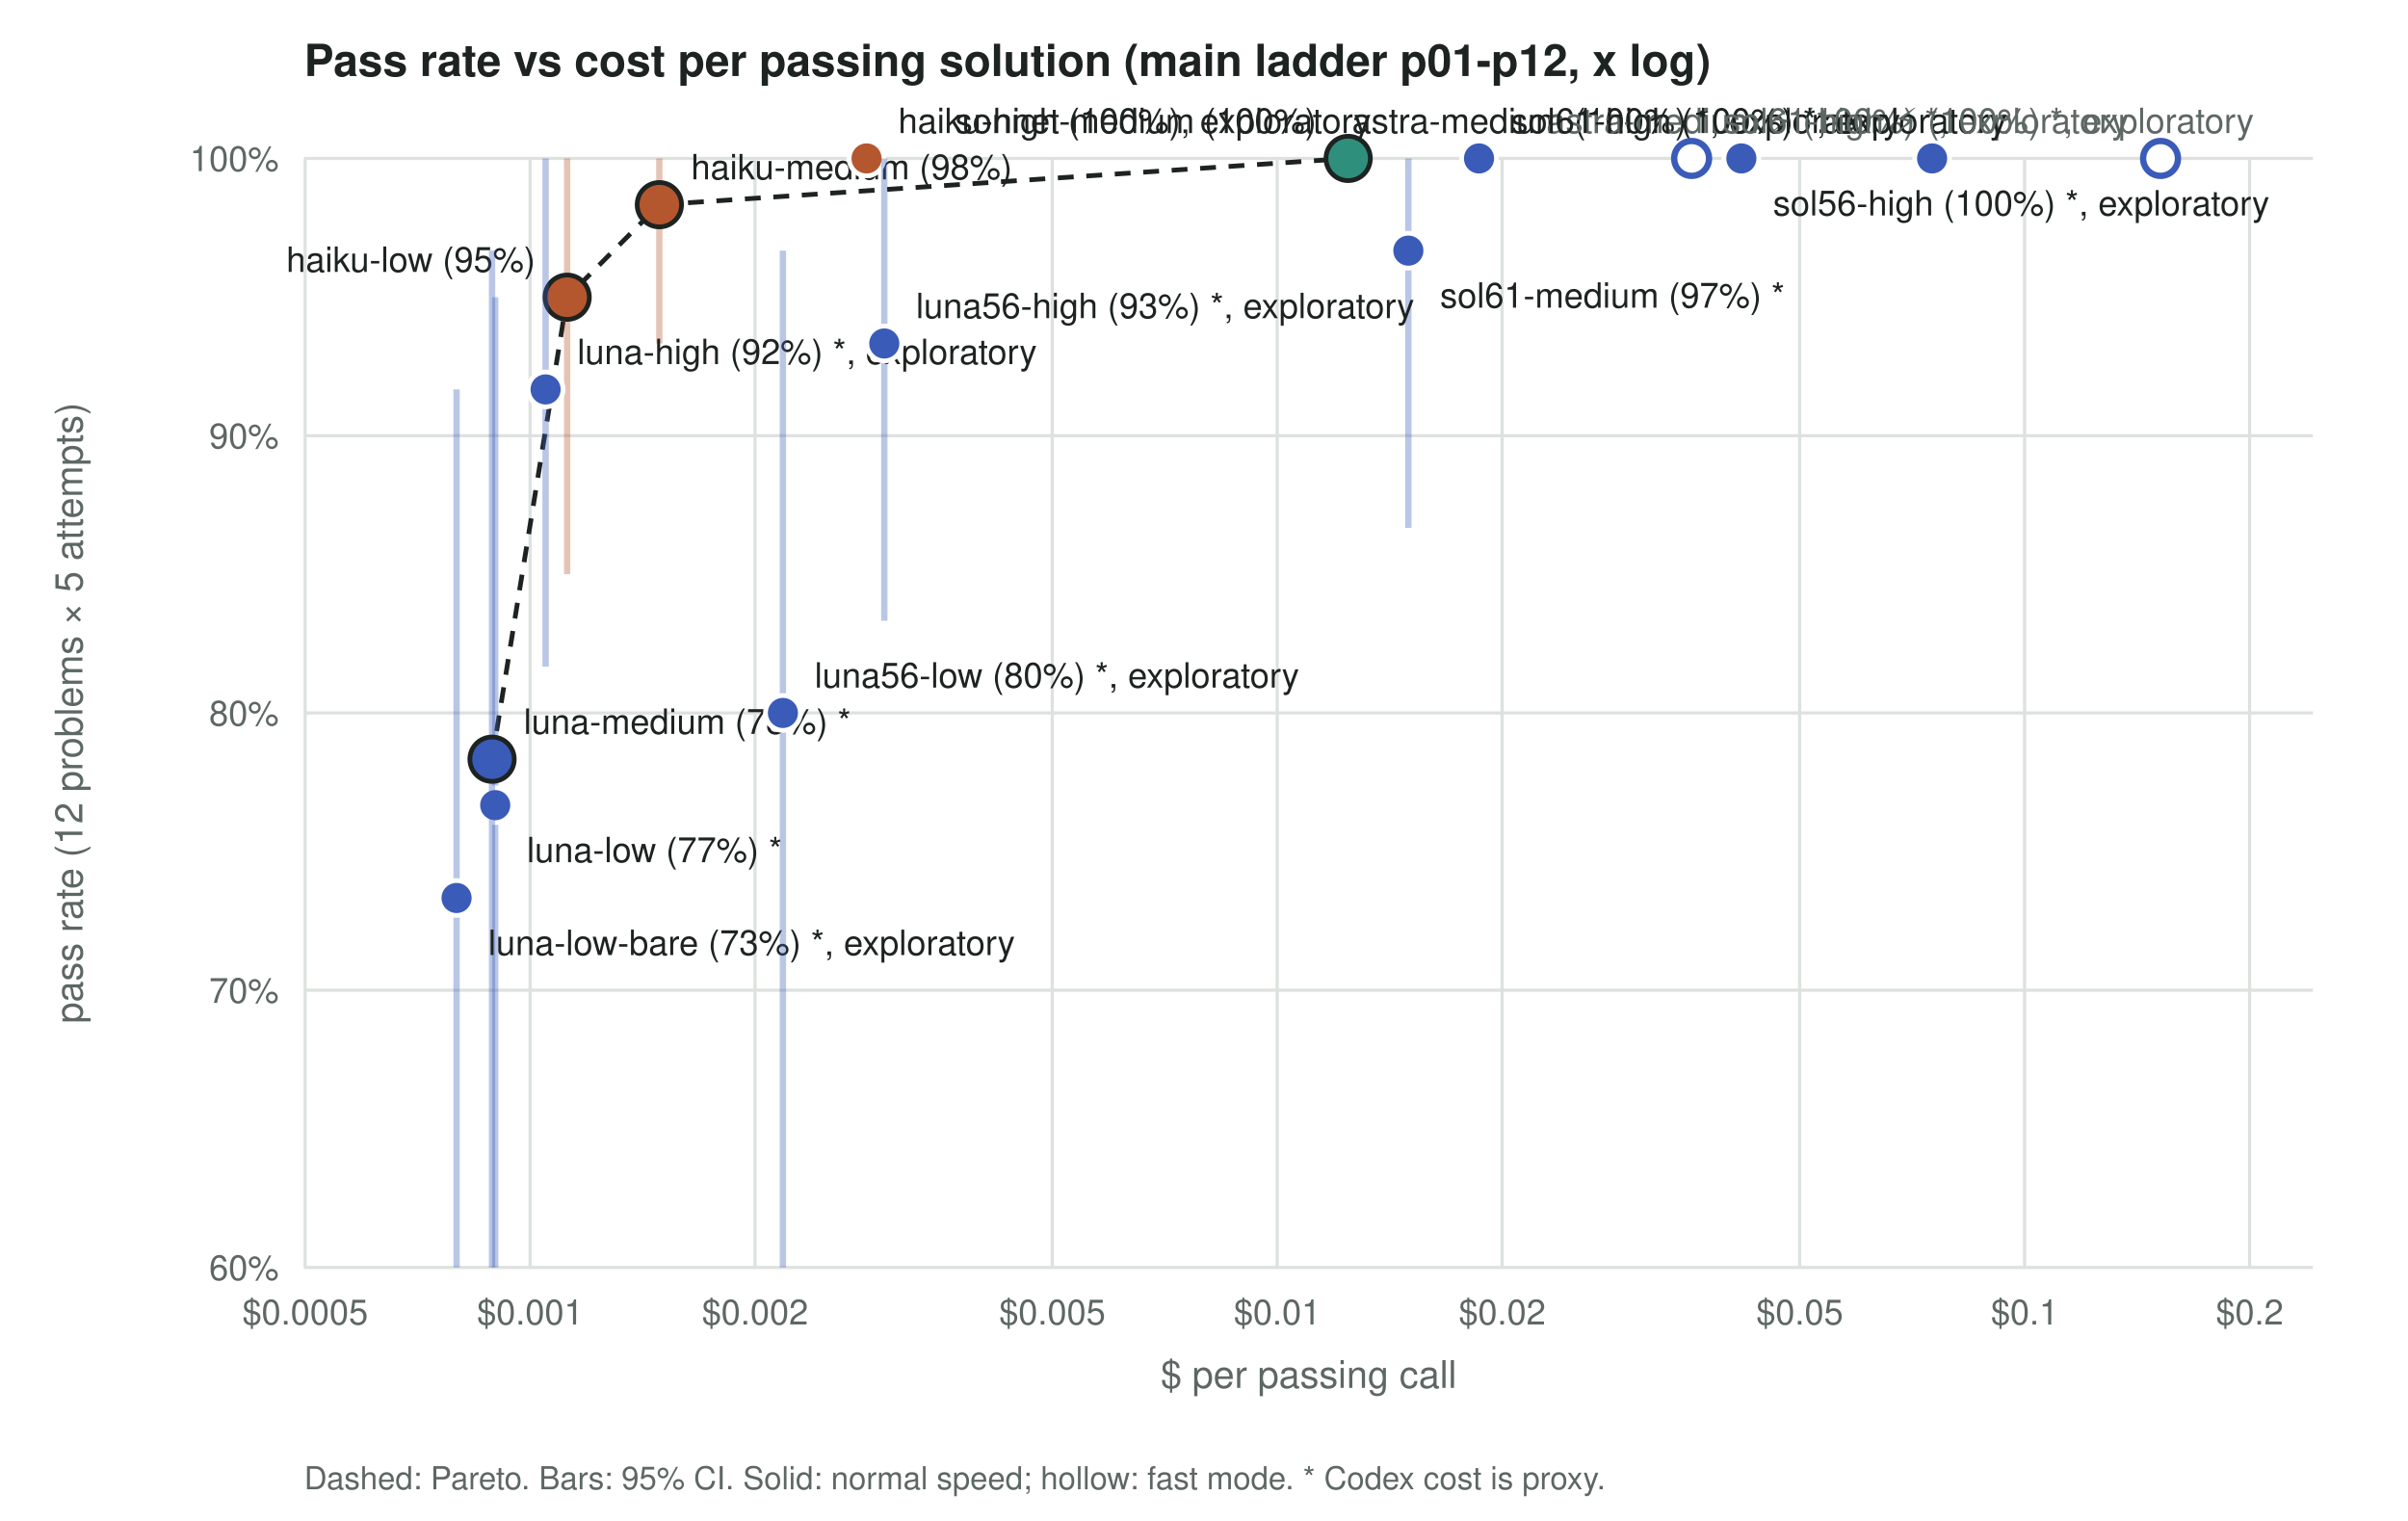
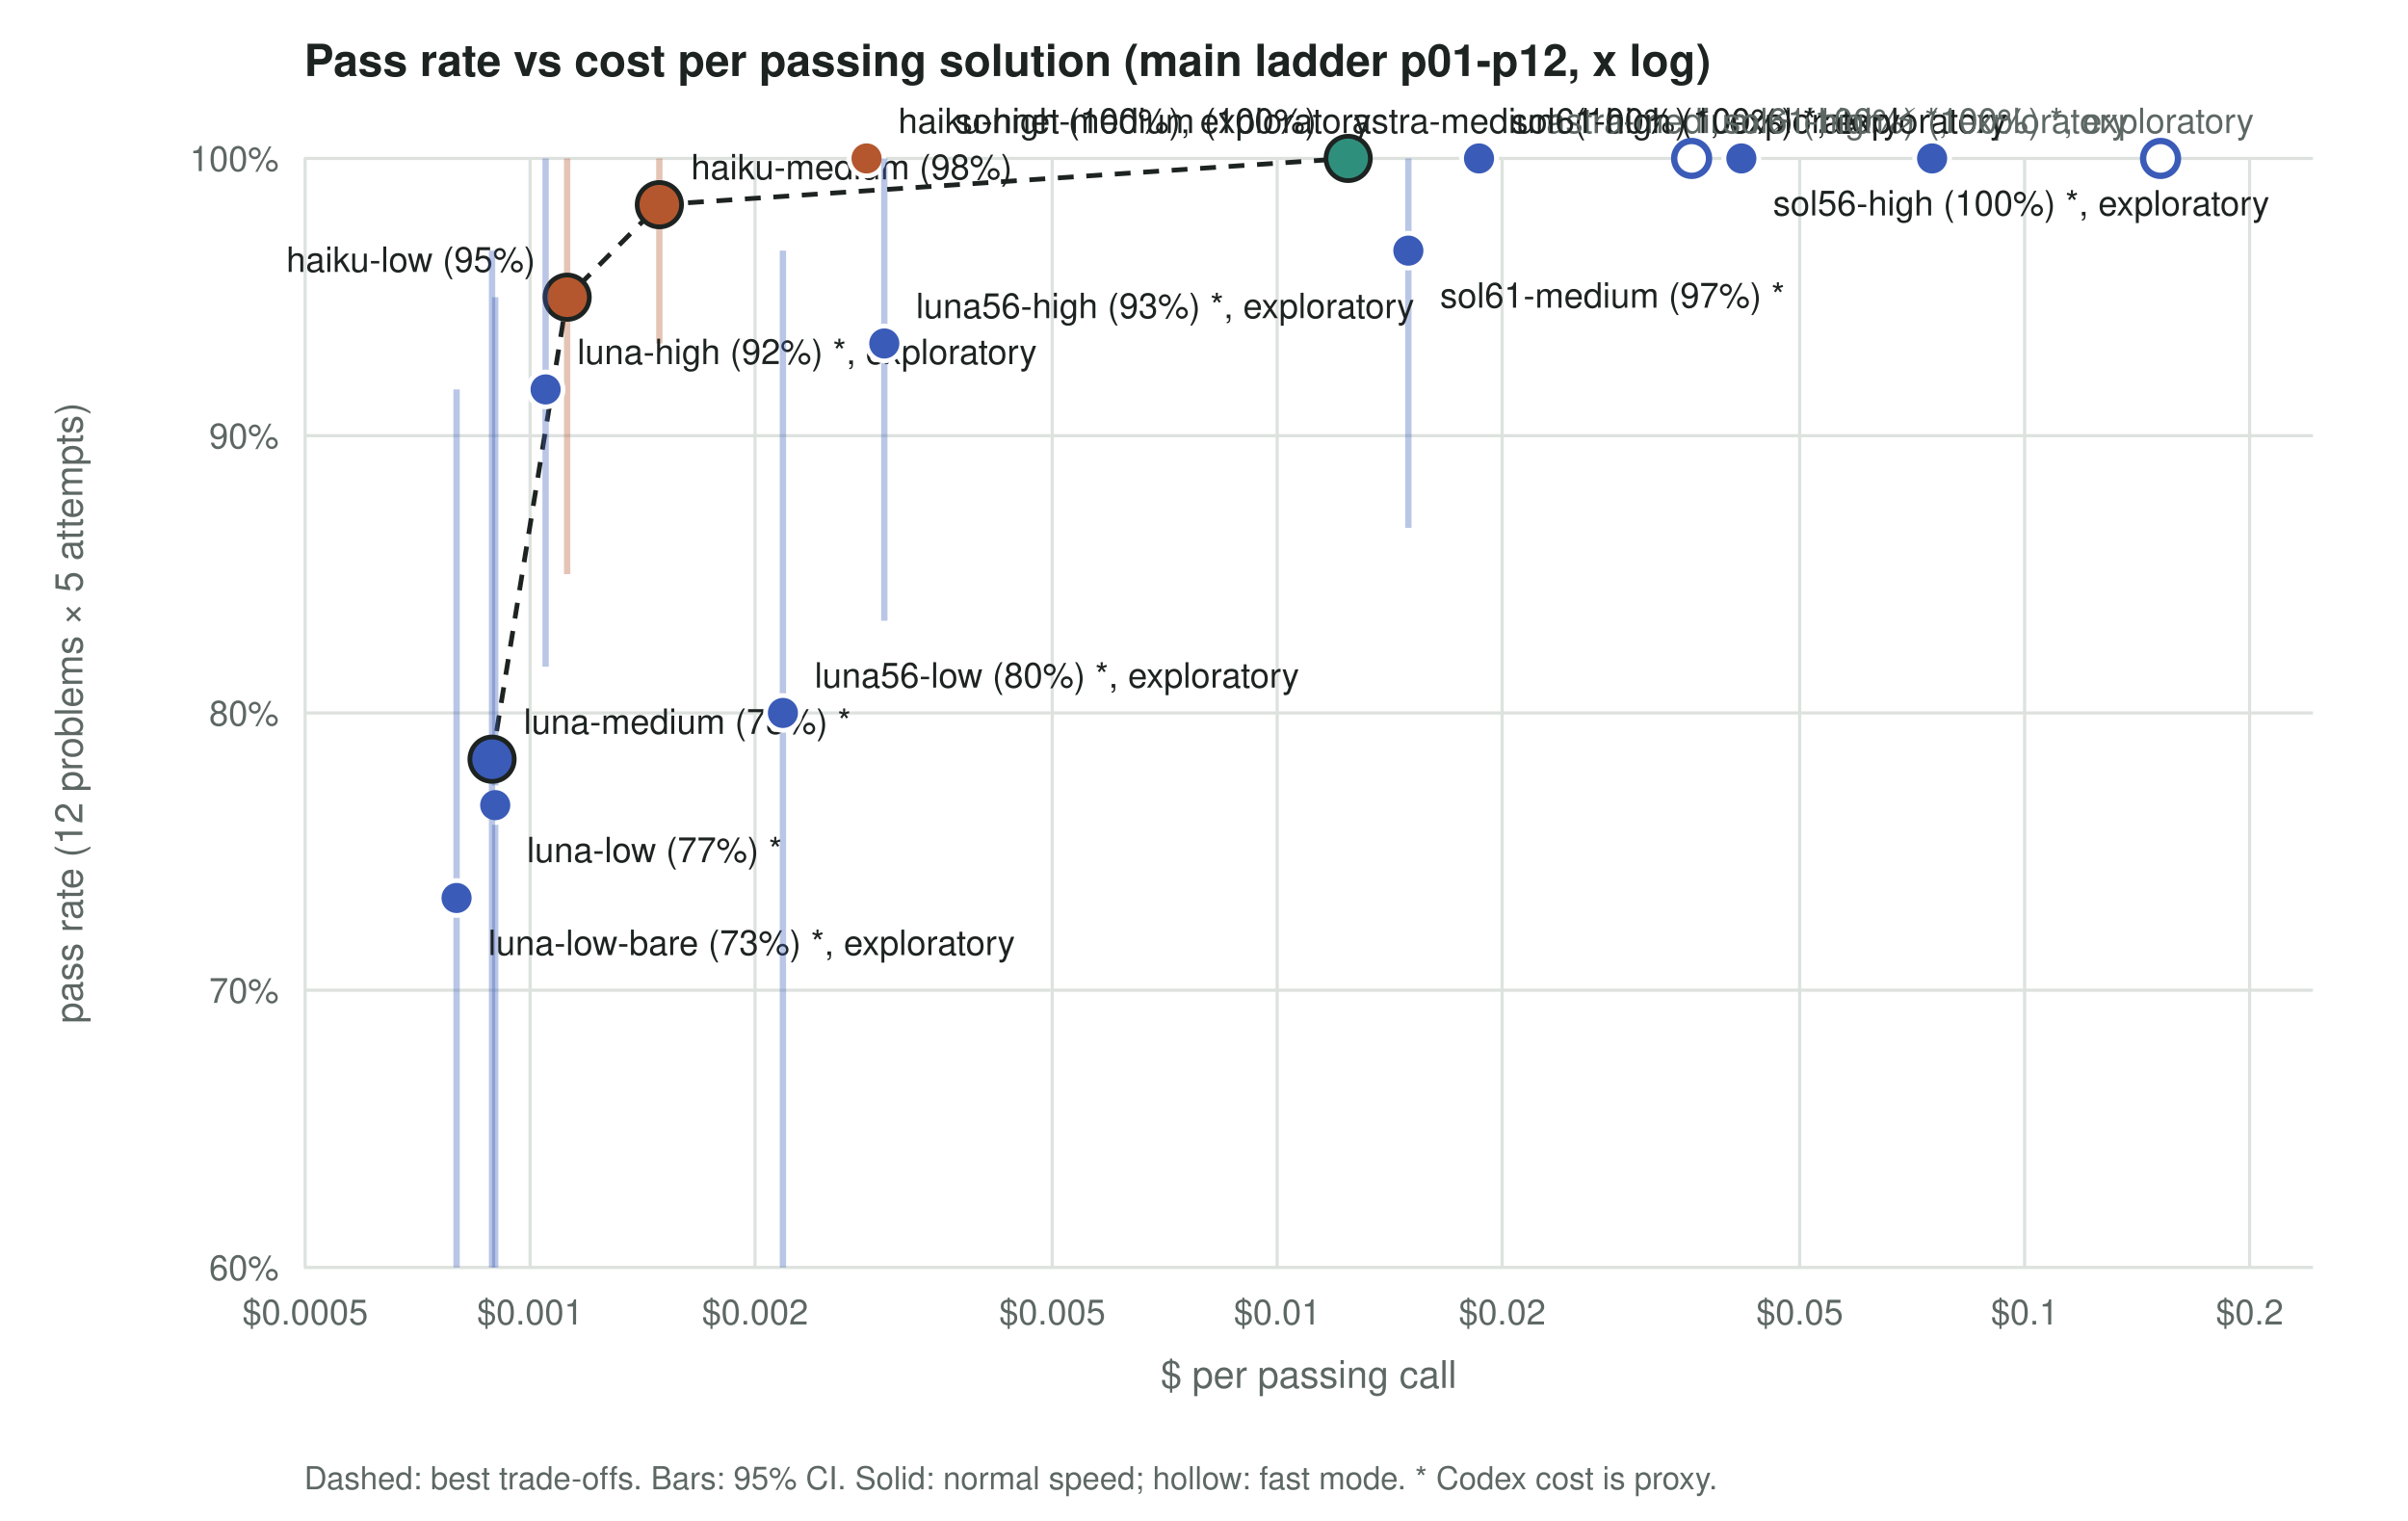
<svg xmlns="http://www.w3.org/2000/svg" viewBox="0 0 760 480" width="760" height="480" font-family="Hanken Grotesk, -apple-system, Segoe UI, Helvetica, Arial, sans-serif" font-size="12">
  <rect width="760" height="480" fill="var(--panel,#ffffff)" />
  <text x="96.0" y="24.0" font-size="14" text-anchor="start" style="fill:var(--fg,#1d2321)" font-weight="600">Pass rate vs cost per passing solution (main ladder p01-p12, x log)</text>
  <line x1="96" x2="730" y1="400.0" y2="400.0" stroke="var(--line,#dde2de)" />
  <text x="88.0" y="404.0" font-size="11" text-anchor="end" style="fill:var(--muted,#5d6763)" font-weight="normal">60%</text>
  <line x1="96" x2="730" y1="312.5" y2="312.5" stroke="var(--line,#dde2de)" />
  <text x="88.0" y="316.5" font-size="11" text-anchor="end" style="fill:var(--muted,#5d6763)" font-weight="normal">70%</text>
  <line x1="96" x2="730" y1="225.0" y2="225.0" stroke="var(--line,#dde2de)" />
  <text x="88.0" y="229.0" font-size="11" text-anchor="end" style="fill:var(--muted,#5d6763)" font-weight="normal">80%</text>
  <line x1="96" x2="730" y1="137.5" y2="137.5" stroke="var(--line,#dde2de)" />
  <text x="88.0" y="141.5" font-size="11" text-anchor="end" style="fill:var(--muted,#5d6763)" font-weight="normal">90%</text>
  <line x1="96" x2="730" y1="50.0" y2="50.0" stroke="var(--line,#dde2de)" />
  <text x="88.0" y="54.0" font-size="11" text-anchor="end" style="fill:var(--muted,#5d6763)" font-weight="normal">100%</text>
  <line x1="96.3" x2="96.3" y1="50" y2="400" stroke="var(--line,#dde2de)" />
  <text x="96.3" y="418.0" font-size="11" text-anchor="middle" style="fill:var(--muted,#5d6763)" font-weight="normal">$0.0005</text>
  <line x1="167.3" x2="167.3" y1="50" y2="400" stroke="var(--line,#dde2de)" />
  <text x="167.3" y="418.0" font-size="11" text-anchor="middle" style="fill:var(--muted,#5d6763)" font-weight="normal">$0.001</text>
  <line x1="238.3" x2="238.3" y1="50" y2="400" stroke="var(--line,#dde2de)" />
  <text x="238.3" y="418.0" font-size="11" text-anchor="middle" style="fill:var(--muted,#5d6763)" font-weight="normal">$0.002</text>
  <line x1="332.1" x2="332.1" y1="50" y2="400" stroke="var(--line,#dde2de)" />
  <text x="332.1" y="418.0" font-size="11" text-anchor="middle" style="fill:var(--muted,#5d6763)" font-weight="normal">$0.005</text>
  <line x1="403.1" x2="403.1" y1="50" y2="400" stroke="var(--line,#dde2de)" />
  <text x="403.1" y="418.0" font-size="11" text-anchor="middle" style="fill:var(--muted,#5d6763)" font-weight="normal">$0.01</text>
  <line x1="474.1" x2="474.1" y1="50" y2="400" stroke="var(--line,#dde2de)" />
  <text x="474.1" y="418.0" font-size="11" text-anchor="middle" style="fill:var(--muted,#5d6763)" font-weight="normal">$0.02</text>
  <line x1="568.0" x2="568.0" y1="50" y2="400" stroke="var(--line,#dde2de)" />
  <text x="568.0" y="418.0" font-size="11" text-anchor="middle" style="fill:var(--muted,#5d6763)" font-weight="normal">$0.05</text>
  <line x1="639.0" x2="639.0" y1="50" y2="400" stroke="var(--line,#dde2de)" />
  <text x="639.0" y="418.0" font-size="11" text-anchor="middle" style="fill:var(--muted,#5d6763)" font-weight="normal">$0.1</text>
  <line x1="710.0" x2="710.0" y1="50" y2="400" stroke="var(--line,#dde2de)" />
  <text x="710.0" y="418.0" font-size="11" text-anchor="middle" style="fill:var(--muted,#5d6763)" font-weight="normal">$0.2</text>
  <text x="413.0" y="438.0" font-size="12" text-anchor="middle" style="fill:var(--muted,#5d6763)" font-weight="normal">$ per passing call</text>
  <text x="26.0" y="225.0" font-size="12" text-anchor="middle" style="fill:var(--muted,#5d6763)" font-weight="normal" transform="rotate(-90 26 225.0)">pass rate (12 problems × 5 attempts)</text>
  <polyline points="155.3,239.6 179.0,93.8 208.1,64.6 425.5,50.0" fill="none" stroke="var(--fg,#1d2321)" stroke-width="1.5" stroke-dasharray="5 4" />
  <line x1="179.0" x2="179.0" y1="181.2" y2="50.0" stroke="var(--claude,#b4572e)" stroke-width="2" opacity="0.35" />
  <circle cx="179.0" cy="93.8" r="7" fill="var(--claude,#b4572e)" stroke="var(--fg,#1d2321)" stroke-width="1.5" />
  <text x="169.0" y="85.8" font-size="11" text-anchor="end" style="fill:var(--fg,#1d2321)" font-weight="normal">haiku-low (95%)</text>
  <line x1="208.1" x2="208.1" y1="108.4" y2="50.0" stroke="var(--claude,#b4572e)" stroke-width="2" opacity="0.35" />
  <circle cx="208.1" cy="64.6" r="7" fill="var(--claude,#b4572e)" stroke="var(--fg,#1d2321)" stroke-width="1.5" />
  <text x="218.1" y="56.6" font-size="11" text-anchor="start" style="fill:var(--fg,#1d2321)" font-weight="normal">haiku-medium (98%)</text>
  <line x1="425.5" x2="425.5" y1="50.0" y2="50.0" stroke="var(--sonnet,#2f8f7d)" stroke-width="2" opacity="0.35" />
  <circle cx="425.5" cy="50.0" r="7" fill="var(--sonnet,#2f8f7d)" stroke="var(--fg,#1d2321)" stroke-width="1.5" />
  <text x="415.5" y="42.0" font-size="11" text-anchor="end" style="fill:var(--fg,#1d2321)" font-weight="normal">sonnet-medium (100%)</text>
  <line x1="156.3" x2="156.3" y1="400.0" y2="93.8" stroke="var(--codex,#3a5bb8)" stroke-width="2" opacity="0.35" />
  <circle cx="156.3" cy="254.1" r="5.5" fill="var(--codex,#3a5bb8)" stroke="var(--panel,#ffffff)" stroke-width="1.5" />
  <text x="166.3" y="272.1" font-size="11" text-anchor="start" style="fill:var(--fg,#1d2321)" font-weight="normal">luna-low (77%) *</text>
  <line x1="155.3" x2="155.3" y1="400.0" y2="79.1" stroke="var(--codex,#3a5bb8)" stroke-width="2" opacity="0.35" />
  <circle cx="155.3" cy="239.6" r="7" fill="var(--codex,#3a5bb8)" stroke="var(--fg,#1d2321)" stroke-width="1.5" />
  <text x="165.3" y="231.6" font-size="11" text-anchor="start" style="fill:var(--fg,#1d2321)" font-weight="normal">luna-medium (78%) *</text>
  <line x1="444.5" x2="444.5" y1="166.6" y2="50.0" stroke="var(--codex,#3a5bb8)" stroke-width="2" opacity="0.35" />
  <circle cx="444.5" cy="79.1" r="5.5" fill="var(--codex,#3a5bb8)" stroke="var(--panel,#ffffff)" stroke-width="1.5" />
  <text x="454.5" y="97.1" font-size="11" text-anchor="start" style="fill:var(--fg,#1d2321)" font-weight="normal">sol61-medium (97%) *</text>
  <line x1="609.8" x2="609.8" y1="50.0" y2="50.0" stroke="var(--codex,#3a5bb8)" stroke-width="2" opacity="0.35" />
  <circle cx="609.8" cy="50.0" r="5.5" fill="var(--codex,#3a5bb8)" stroke="var(--panel,#ffffff)" stroke-width="1.5" />
  <text x="599.8" y="42.0" font-size="11" text-anchor="end" style="fill:var(--fg,#1d2321)" font-weight="normal">astra-medium (100%) *, exploratory</text>
  <line x1="681.9" x2="681.9" y1="50.0" y2="50.0" stroke="var(--codex,#3a5bb8)" stroke-width="2" opacity="0.35" />
  <circle cx="681.9" cy="50.0" r="5.5" fill="var(--panel,#ffffff)" stroke="var(--codex,#3a5bb8)" stroke-width="2" />
  <text x="671.9" y="42.0" font-size="11" text-anchor="end" style="fill:var(--muted,#5d6763)" font-weight="normal">astra-medium ⚡ (100%) *, exploratory</text>
  <line x1="273.5" x2="273.5" y1="50.0" y2="50.0" stroke="var(--claude,#b4572e)" stroke-width="2" opacity="0.35" />
  <circle cx="273.5" cy="50.0" r="5.5" fill="var(--claude,#b4572e)" stroke="var(--panel,#ffffff)" stroke-width="1.5" />
  <text x="283.5" y="42.0" font-size="11" text-anchor="start" style="fill:var(--fg,#1d2321)" font-weight="normal">haiku-high (100%), exploratory</text>
  <line x1="172.2" x2="172.2" y1="210.4" y2="50.0" stroke="var(--codex,#3a5bb8)" stroke-width="2" opacity="0.35" />
  <circle cx="172.2" cy="122.9" r="5.5" fill="var(--codex,#3a5bb8)" stroke="var(--panel,#ffffff)" stroke-width="1.5" />
  <text x="182.2" y="114.9" font-size="11" text-anchor="start" style="fill:var(--fg,#1d2321)" font-weight="normal">luna-high (92%) *, exploratory</text>
  <line x1="144.1" x2="144.1" y1="400.0" y2="122.9" stroke="var(--codex,#3a5bb8)" stroke-width="2" opacity="0.35" />
  <circle cx="144.1" cy="283.4" r="5.5" fill="var(--codex,#3a5bb8)" stroke="var(--panel,#ffffff)" stroke-width="1.5" />
  <text x="154.1" y="301.4" font-size="11" text-anchor="start" style="fill:var(--fg,#1d2321)" font-weight="normal">luna-low-bare (73%) *, exploratory</text>
  <line x1="279.1" x2="279.1" y1="195.9" y2="50.0" stroke="var(--codex,#3a5bb8)" stroke-width="2" opacity="0.35" />
  <circle cx="279.1" cy="108.4" r="5.5" fill="var(--codex,#3a5bb8)" stroke="var(--panel,#ffffff)" stroke-width="1.5" />
  <text x="289.1" y="100.4" font-size="11" text-anchor="start" style="fill:var(--fg,#1d2321)" font-weight="normal">luna56-high (93%) *, exploratory</text>
  <line x1="247.1" x2="247.1" y1="400.0" y2="79.1" stroke="var(--codex,#3a5bb8)" stroke-width="2" opacity="0.35" />
  <circle cx="247.1" cy="225.0" r="5.5" fill="var(--codex,#3a5bb8)" stroke="var(--panel,#ffffff)" stroke-width="1.5" />
  <text x="257.1" y="217.0" font-size="11" text-anchor="start" style="fill:var(--fg,#1d2321)" font-weight="normal">luna56-low (80%) *, exploratory</text>
  <line x1="549.6" x2="549.6" y1="50.0" y2="50.0" stroke="var(--codex,#3a5bb8)" stroke-width="2" opacity="0.35" />
  <circle cx="549.6" cy="50.0" r="5.5" fill="var(--codex,#3a5bb8)" stroke="var(--panel,#ffffff)" stroke-width="1.5" />
  <text x="559.6" y="68.0" font-size="11" text-anchor="start" style="fill:var(--fg,#1d2321)" font-weight="normal">sol56-high (100%) *, exploratory</text>
  <line x1="466.8" x2="466.8" y1="50.0" y2="50.0" stroke="var(--codex,#3a5bb8)" stroke-width="2" opacity="0.35" />
  <circle cx="466.8" cy="50.0" r="5.5" fill="var(--codex,#3a5bb8)" stroke="var(--panel,#ffffff)" stroke-width="1.5" />
  <text x="476.8" y="42.0" font-size="11" text-anchor="start" style="fill:var(--fg,#1d2321)" font-weight="normal">sol61-high (100%) *, exploratory</text>
  <line x1="533.9" x2="533.9" y1="50.0" y2="50.0" stroke="var(--codex,#3a5bb8)" stroke-width="2" opacity="0.35" />
  <circle cx="533.9" cy="50.0" r="5.5" fill="var(--panel,#ffffff)" stroke="var(--codex,#3a5bb8)" stroke-width="2" />
  <text x="543.9" y="42.0" font-size="11" text-anchor="start" style="fill:var(--muted,#5d6763)" font-weight="normal">sol61-high ⚡ (100%) *, exploratory</text>
-   <text x="96.0" y="470.0" font-size="10" text-anchor="start" style="fill:var(--muted,#5d6763)" font-weight="normal">Dashed: Pareto. Bars: 95% CI. Solid: normal speed; hollow: fast mode. * Codex cost is proxy.</text>
+   <text x="96.0" y="470.0" font-size="10" text-anchor="start" style="fill:var(--muted,#5d6763)" font-weight="normal">Dashed: best trade-offs. Bars: 95% CI. Solid: normal speed; hollow: fast mode. * Codex cost is proxy.</text>
</svg>
